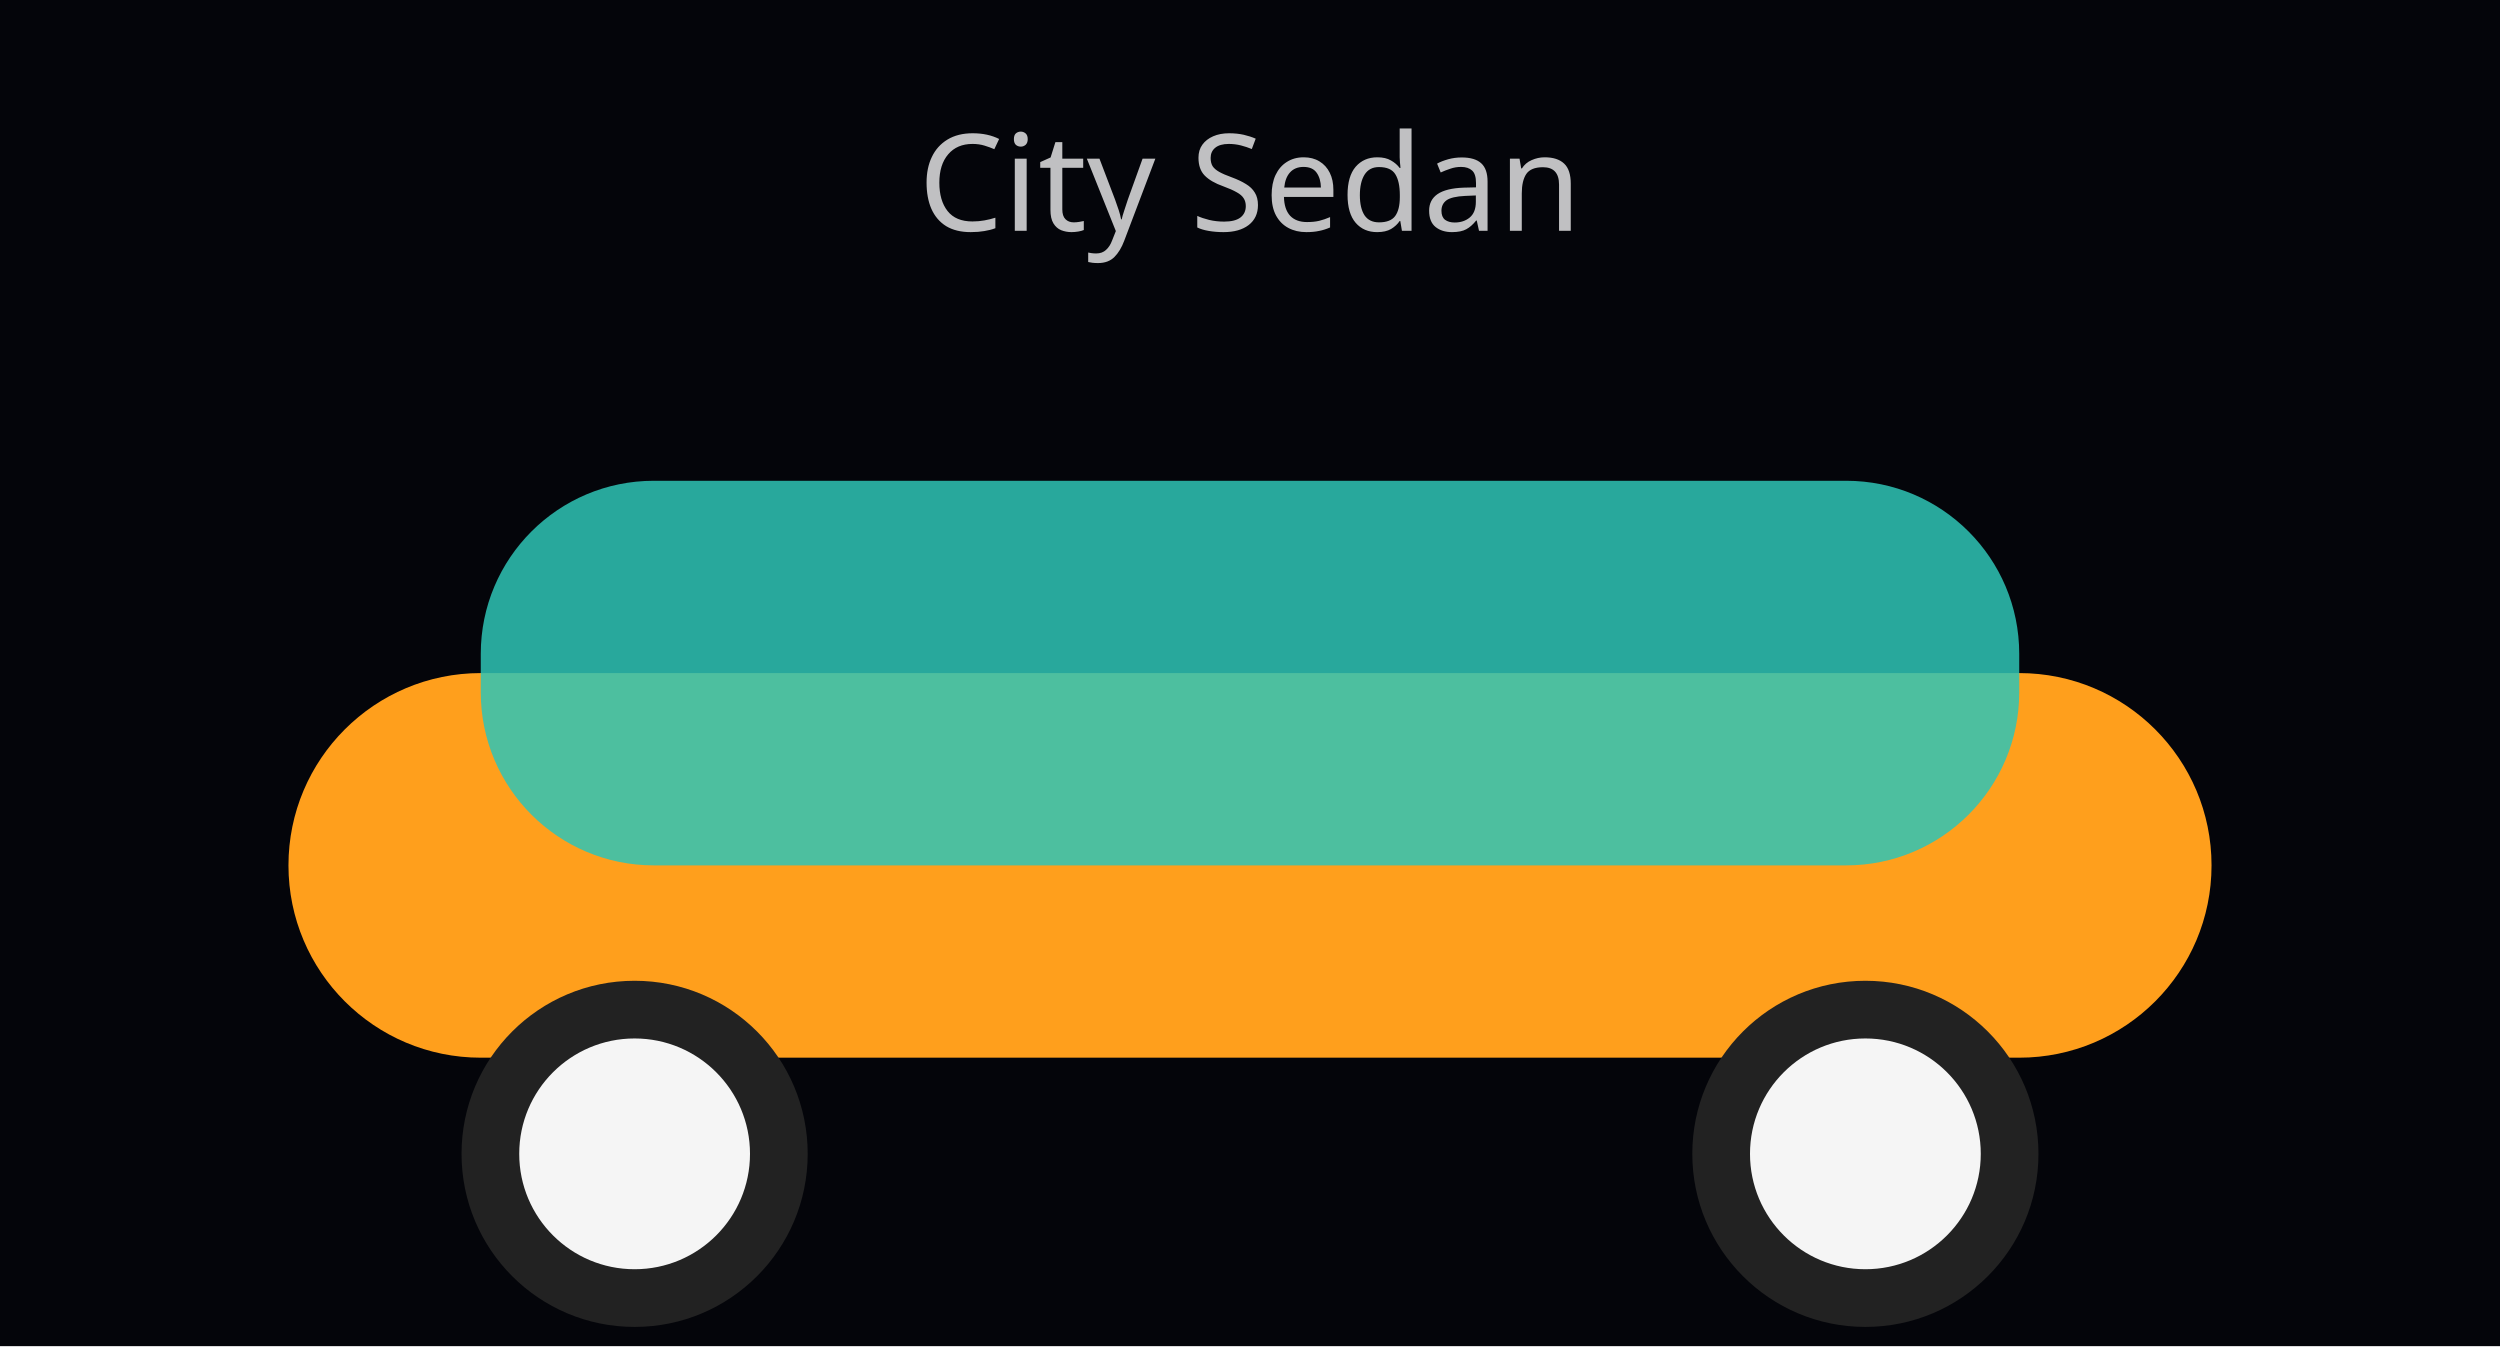
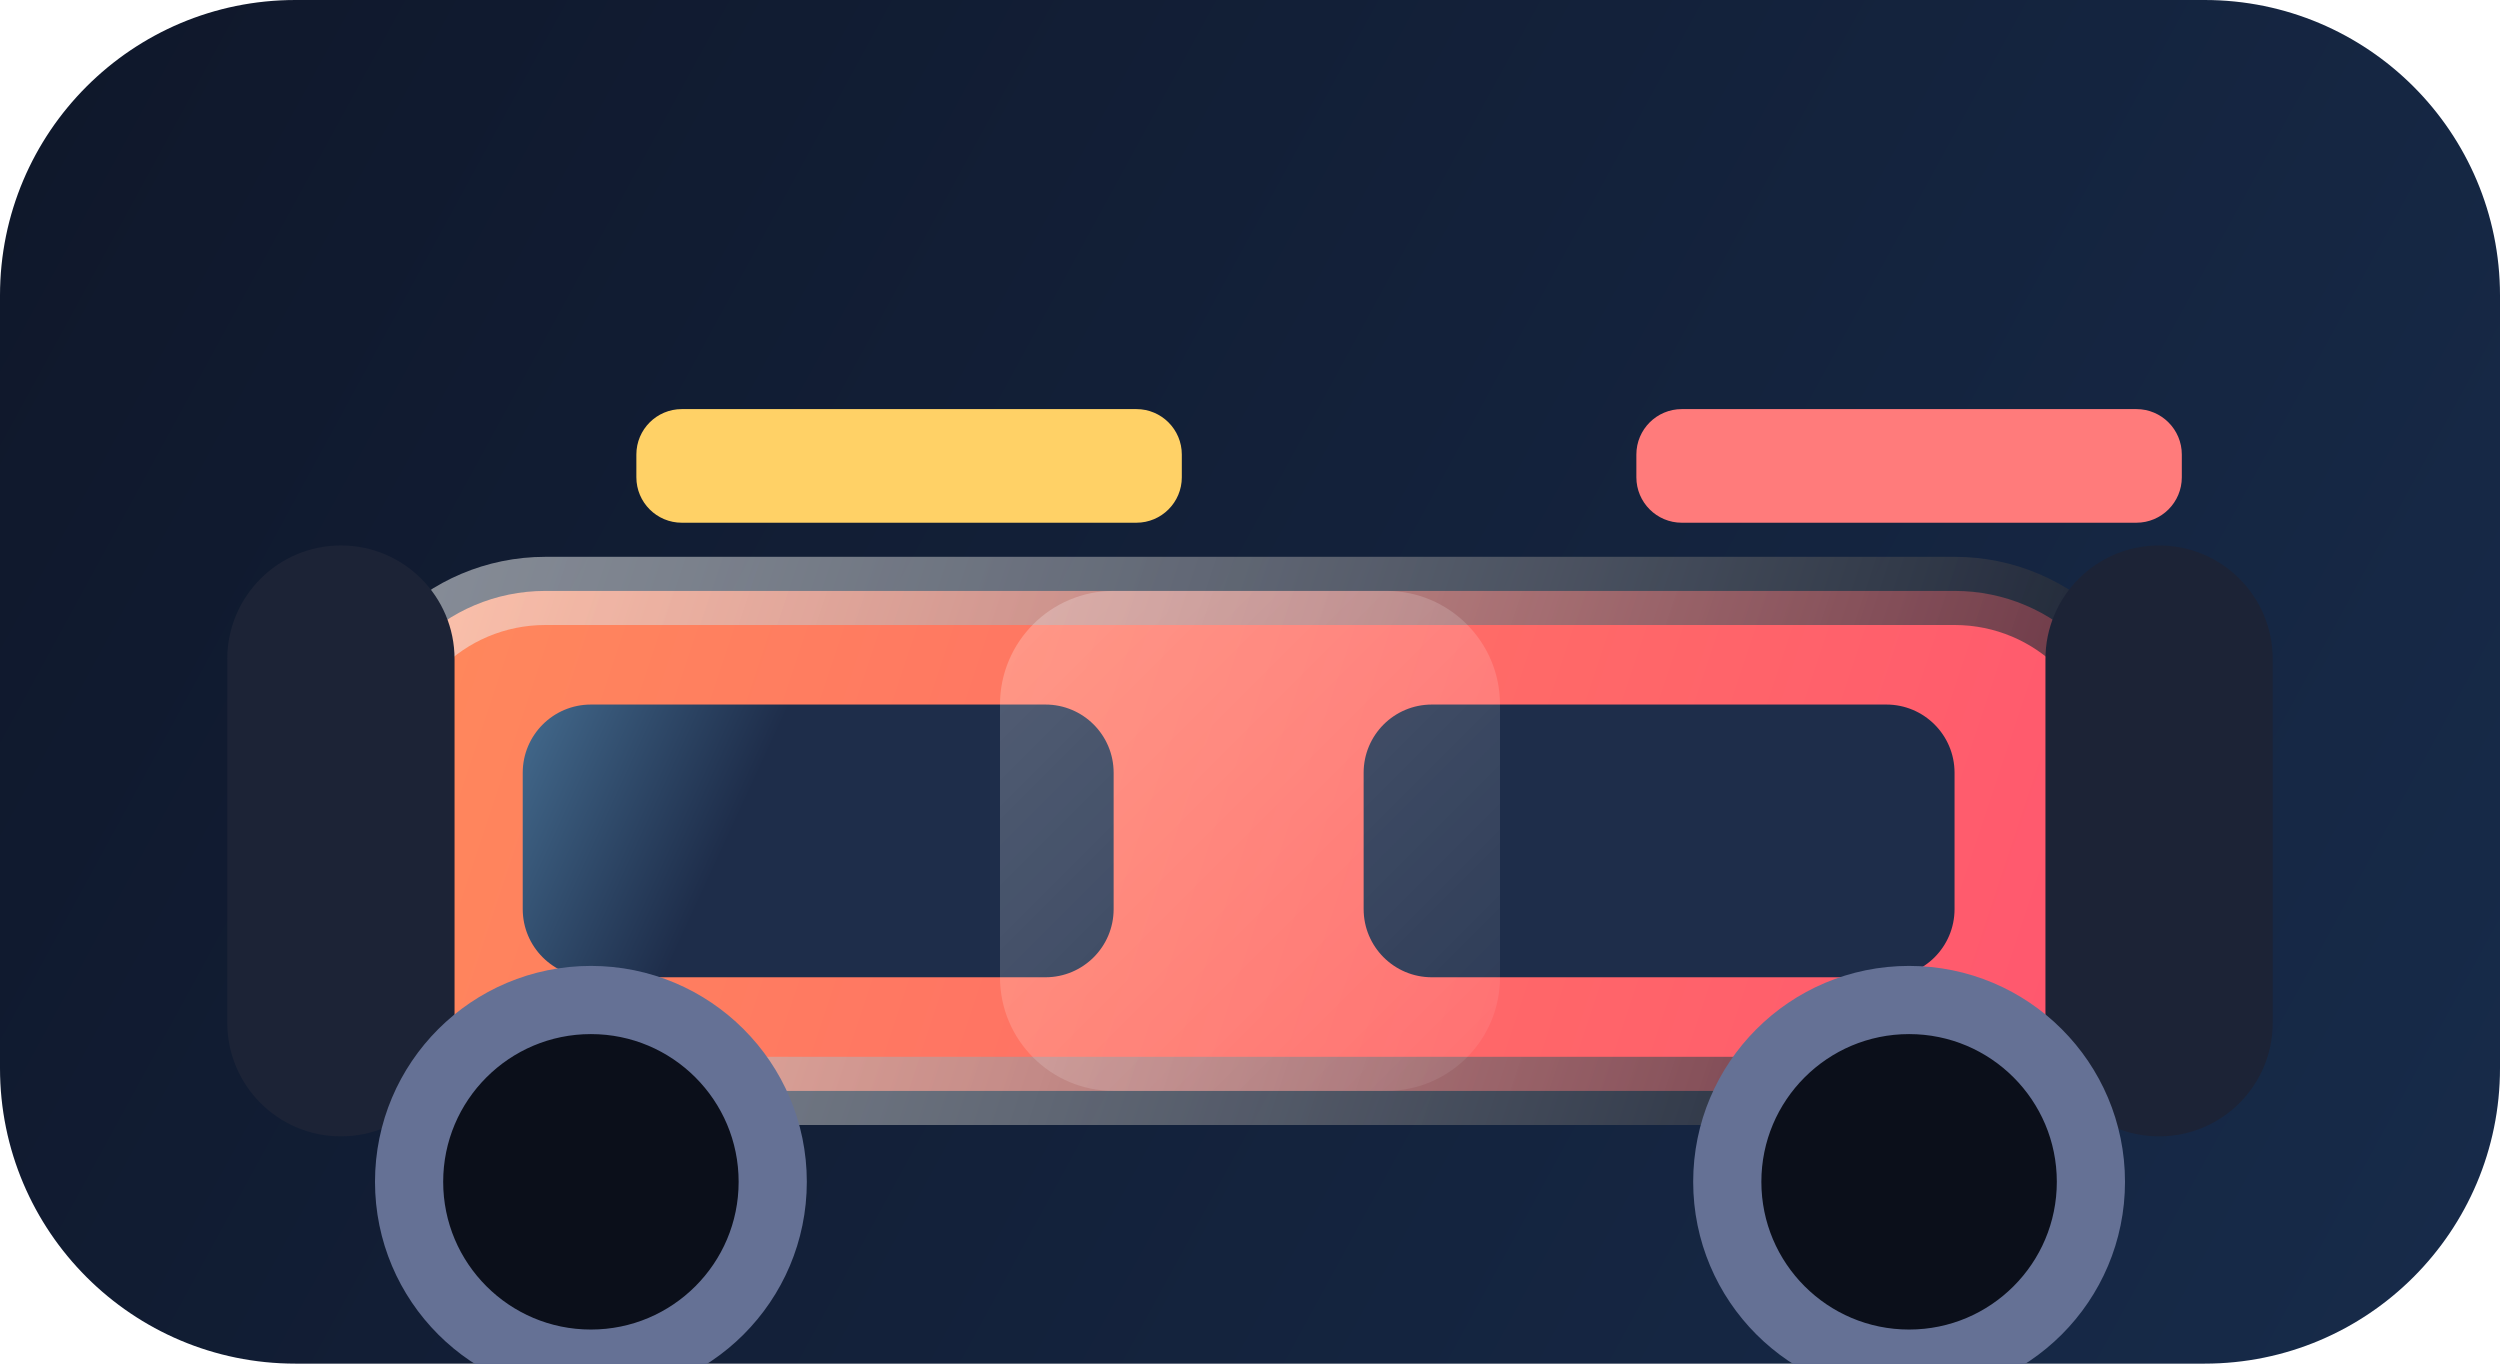
- <svg xmlns="http://www.w3.org/2000/svg" viewBox="0 0 260 140">
-   <rect width="260" height="140" fill="#04050a" />
-   <g transform="translate(30,40)">
-     <rect x="0" y="30" width="200" height="40" rx="20" fill="#ff9f1c" />
-     <rect x="20" y="10" width="160" height="40" rx="18" fill="#2ec4b6" opacity="0.85" />
-     <circle cx="36" cy="80" r="18" fill="#222" />
-     <circle cx="36" cy="80" r="12" fill="#f5f5f5" />
-     <circle cx="164" cy="80" r="18" fill="#222" />
-     <circle cx="164" cy="80" r="12" fill="#f5f5f5" />
+ <svg xmlns="http://www.w3.org/2000/svg" width="220" height="120" viewBox="0 0 220 120" fill="none">
+   <rect width="220" height="120" rx="26" fill="url(#bg)" />
+   <g transform="translate(24 24)">
+     <rect x="8" y="28" width="156" height="44" rx="16" fill="url(#body)" stroke="url(#edge)" stroke-width="6" />
+     <rect x="22" y="38" width="52" height="24" rx="6" fill="url(#glass)" />
+     <rect x="96" y="38" width="52" height="24" rx="6" fill="url(#glass)" />
+     <rect x="64" y="28" width="44" height="44" rx="10" fill="url(#stripe)" opacity="0.6" />
+     <rect x="-4" y="24" width="20" height="52" rx="10" fill="#1C2336" />
+     <rect x="156" y="24" width="20" height="52" rx="10" fill="#1C2336" />
+     <circle cx="28" cy="80" r="16" fill="#0B0F1A" stroke="#657195" stroke-width="6" />
+     <circle cx="144" cy="80" r="16" fill="#0B0F1A" stroke="#657195" stroke-width="6" />
+     <rect x="32" y="12" width="48" height="10" rx="4" fill="#FFD166" />
+     <rect x="120" y="12" width="48" height="10" rx="4" fill="#FF7B7B" />
  </g>
-   <text x="130" y="24" text-anchor="middle" font-family="Segoe UI, sans-serif" font-size="14" fill="rgba(255,255,255,0.75)">City Sedan</text>
+   <defs>
+     <linearGradient id="bg" x1="0" y1="0" x2="220" y2="120" gradientUnits="userSpaceOnUse">
+       <stop offset="0" stop-color="#0F172A" />
+       <stop offset="1" stop-color="#172b4a" />
+     </linearGradient>
+     <linearGradient id="body" x1="8" y1="28" x2="164" y2="80" gradientUnits="userSpaceOnUse">
+       <stop offset="0" stop-color="#FF8A5B" />
+       <stop offset="1" stop-color="#FF5470" />
+     </linearGradient>
+     <linearGradient id="edge" x1="8" y1="28" x2="164" y2="80" gradientUnits="userSpaceOnUse">
+       <stop offset="0" stop-color="rgba(255,255,255,0.5)" />
+       <stop offset="1" stop-color="rgba(12,16,28,0.7)" />
+     </linearGradient>
+     <linearGradient id="glass" x1="0" y1="0" x2="52" y2="24" gradientUnits="userSpaceOnUse">
+       <stop offset="0" stop-color="#82D2FF" />
+       <stop offset="1" stop-color="#1E2D4A" />
+     </linearGradient>
+     <linearGradient id="stripe" x1="64" y1="28" x2="108" y2="72" gradientUnits="userSpaceOnUse">
+       <stop offset="0" stop-color="#FFFFFF" stop-opacity="0.4" />
+       <stop offset="1" stop-color="#FFFFFF" stop-opacity="0.1" />
+     </linearGradient>
+   </defs>
</svg>
